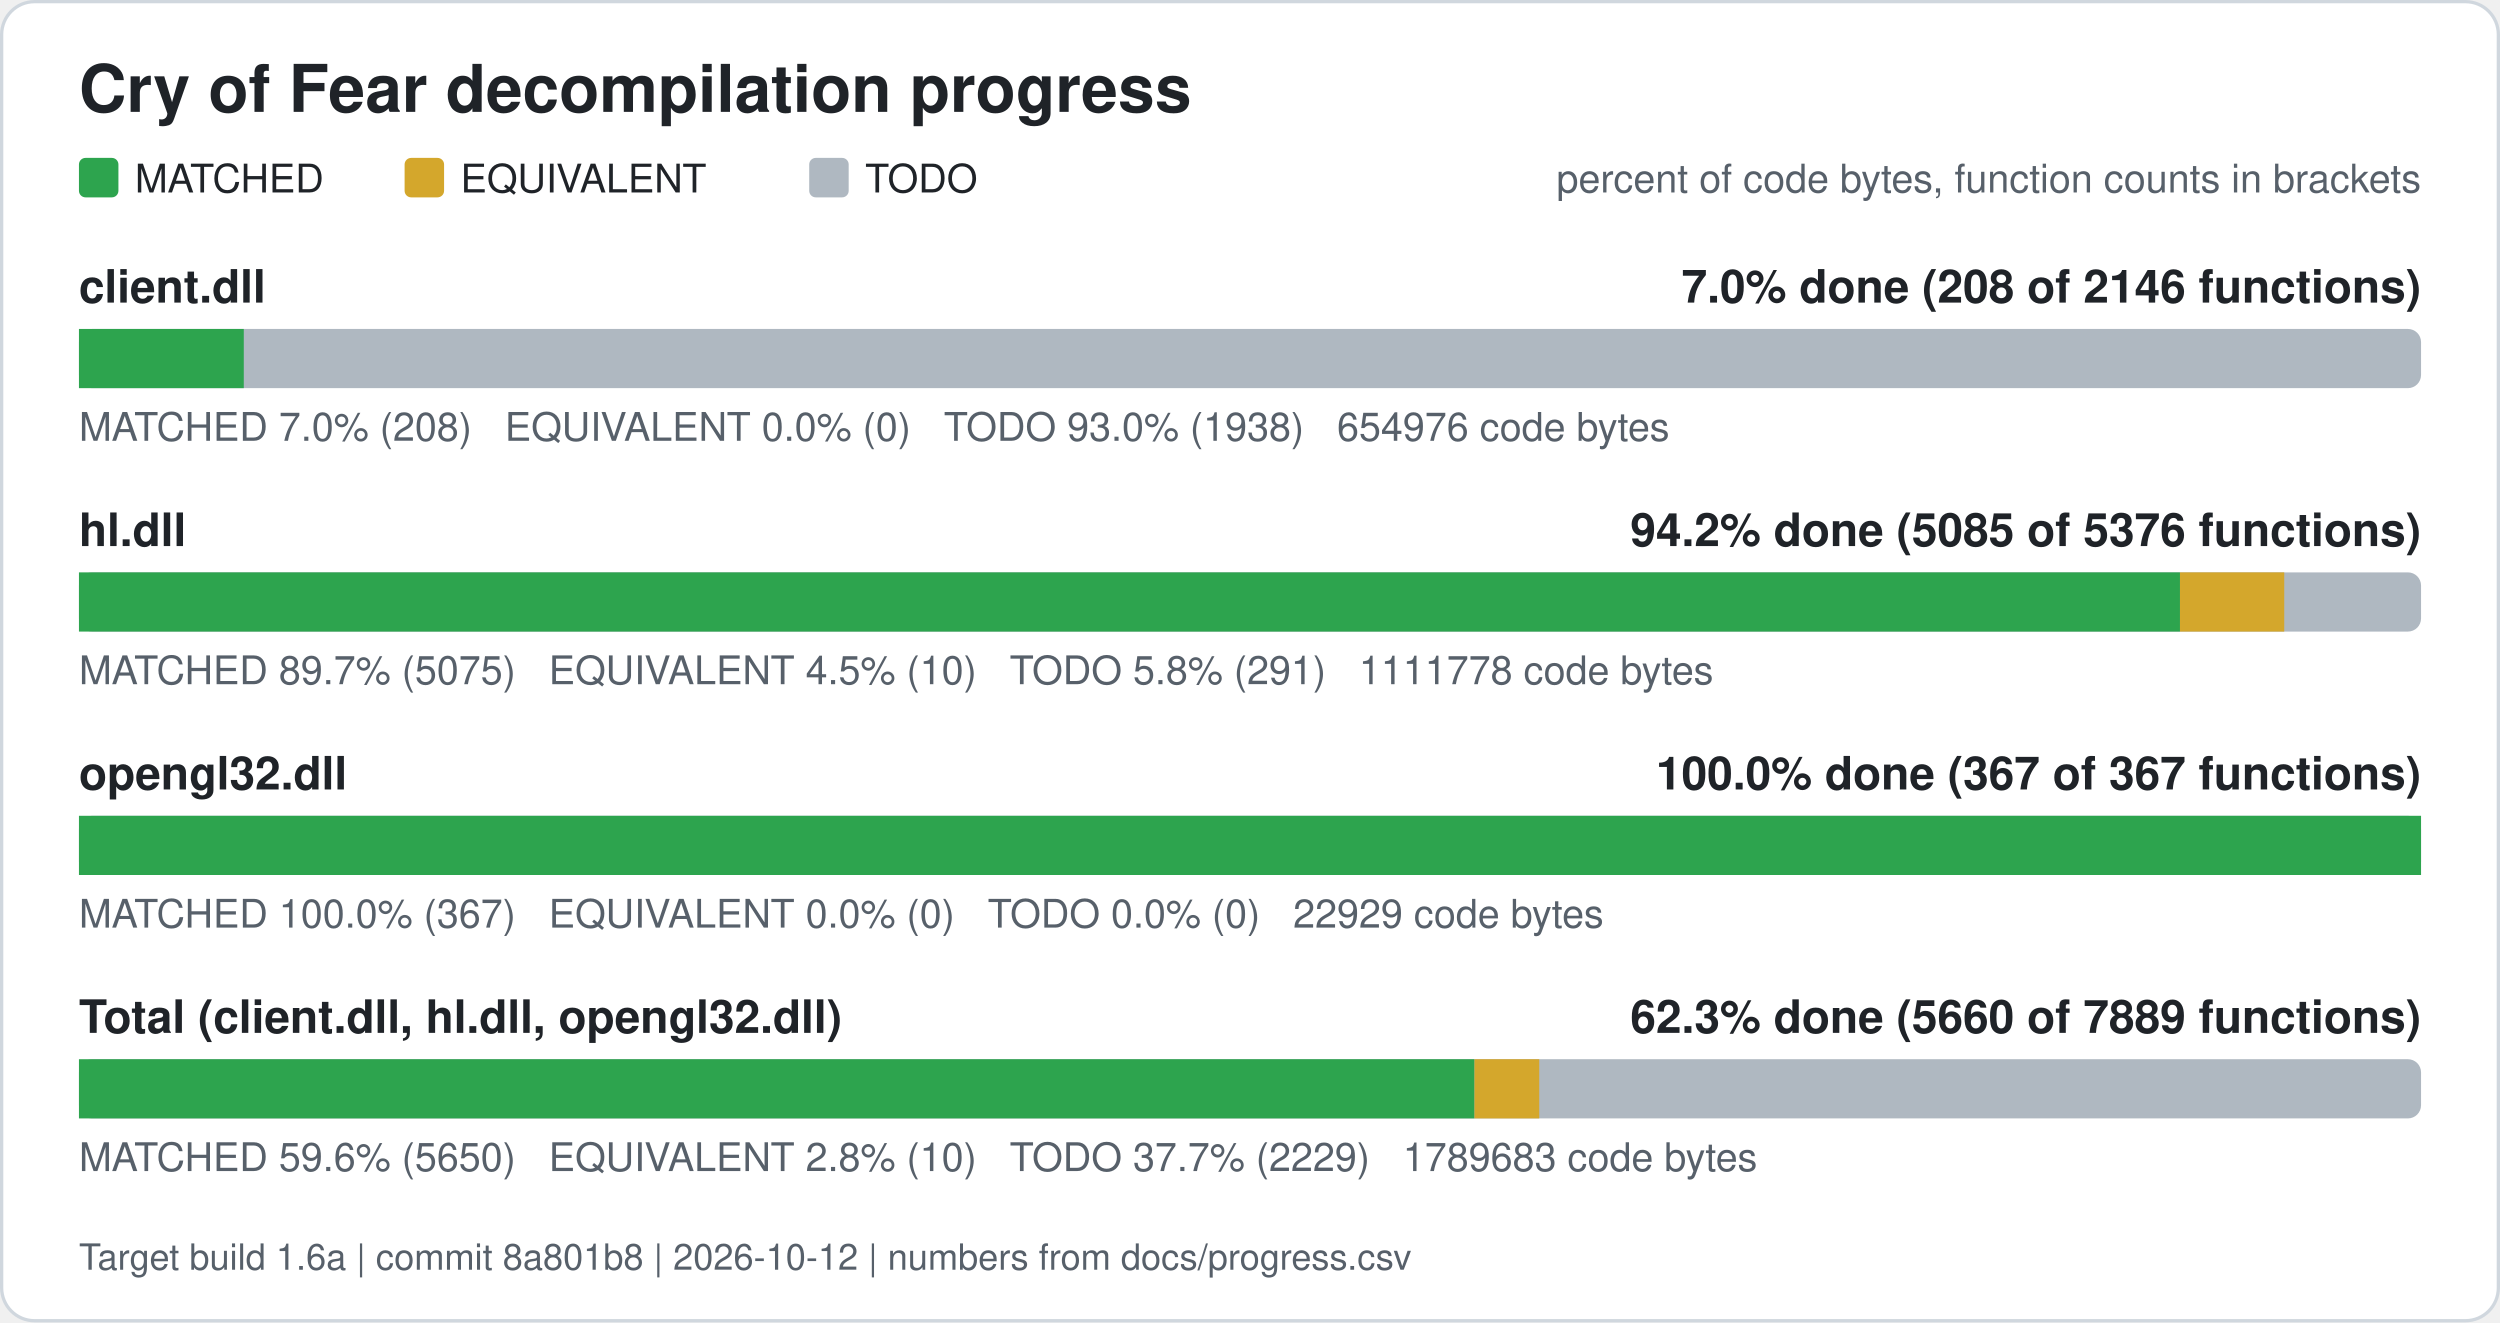
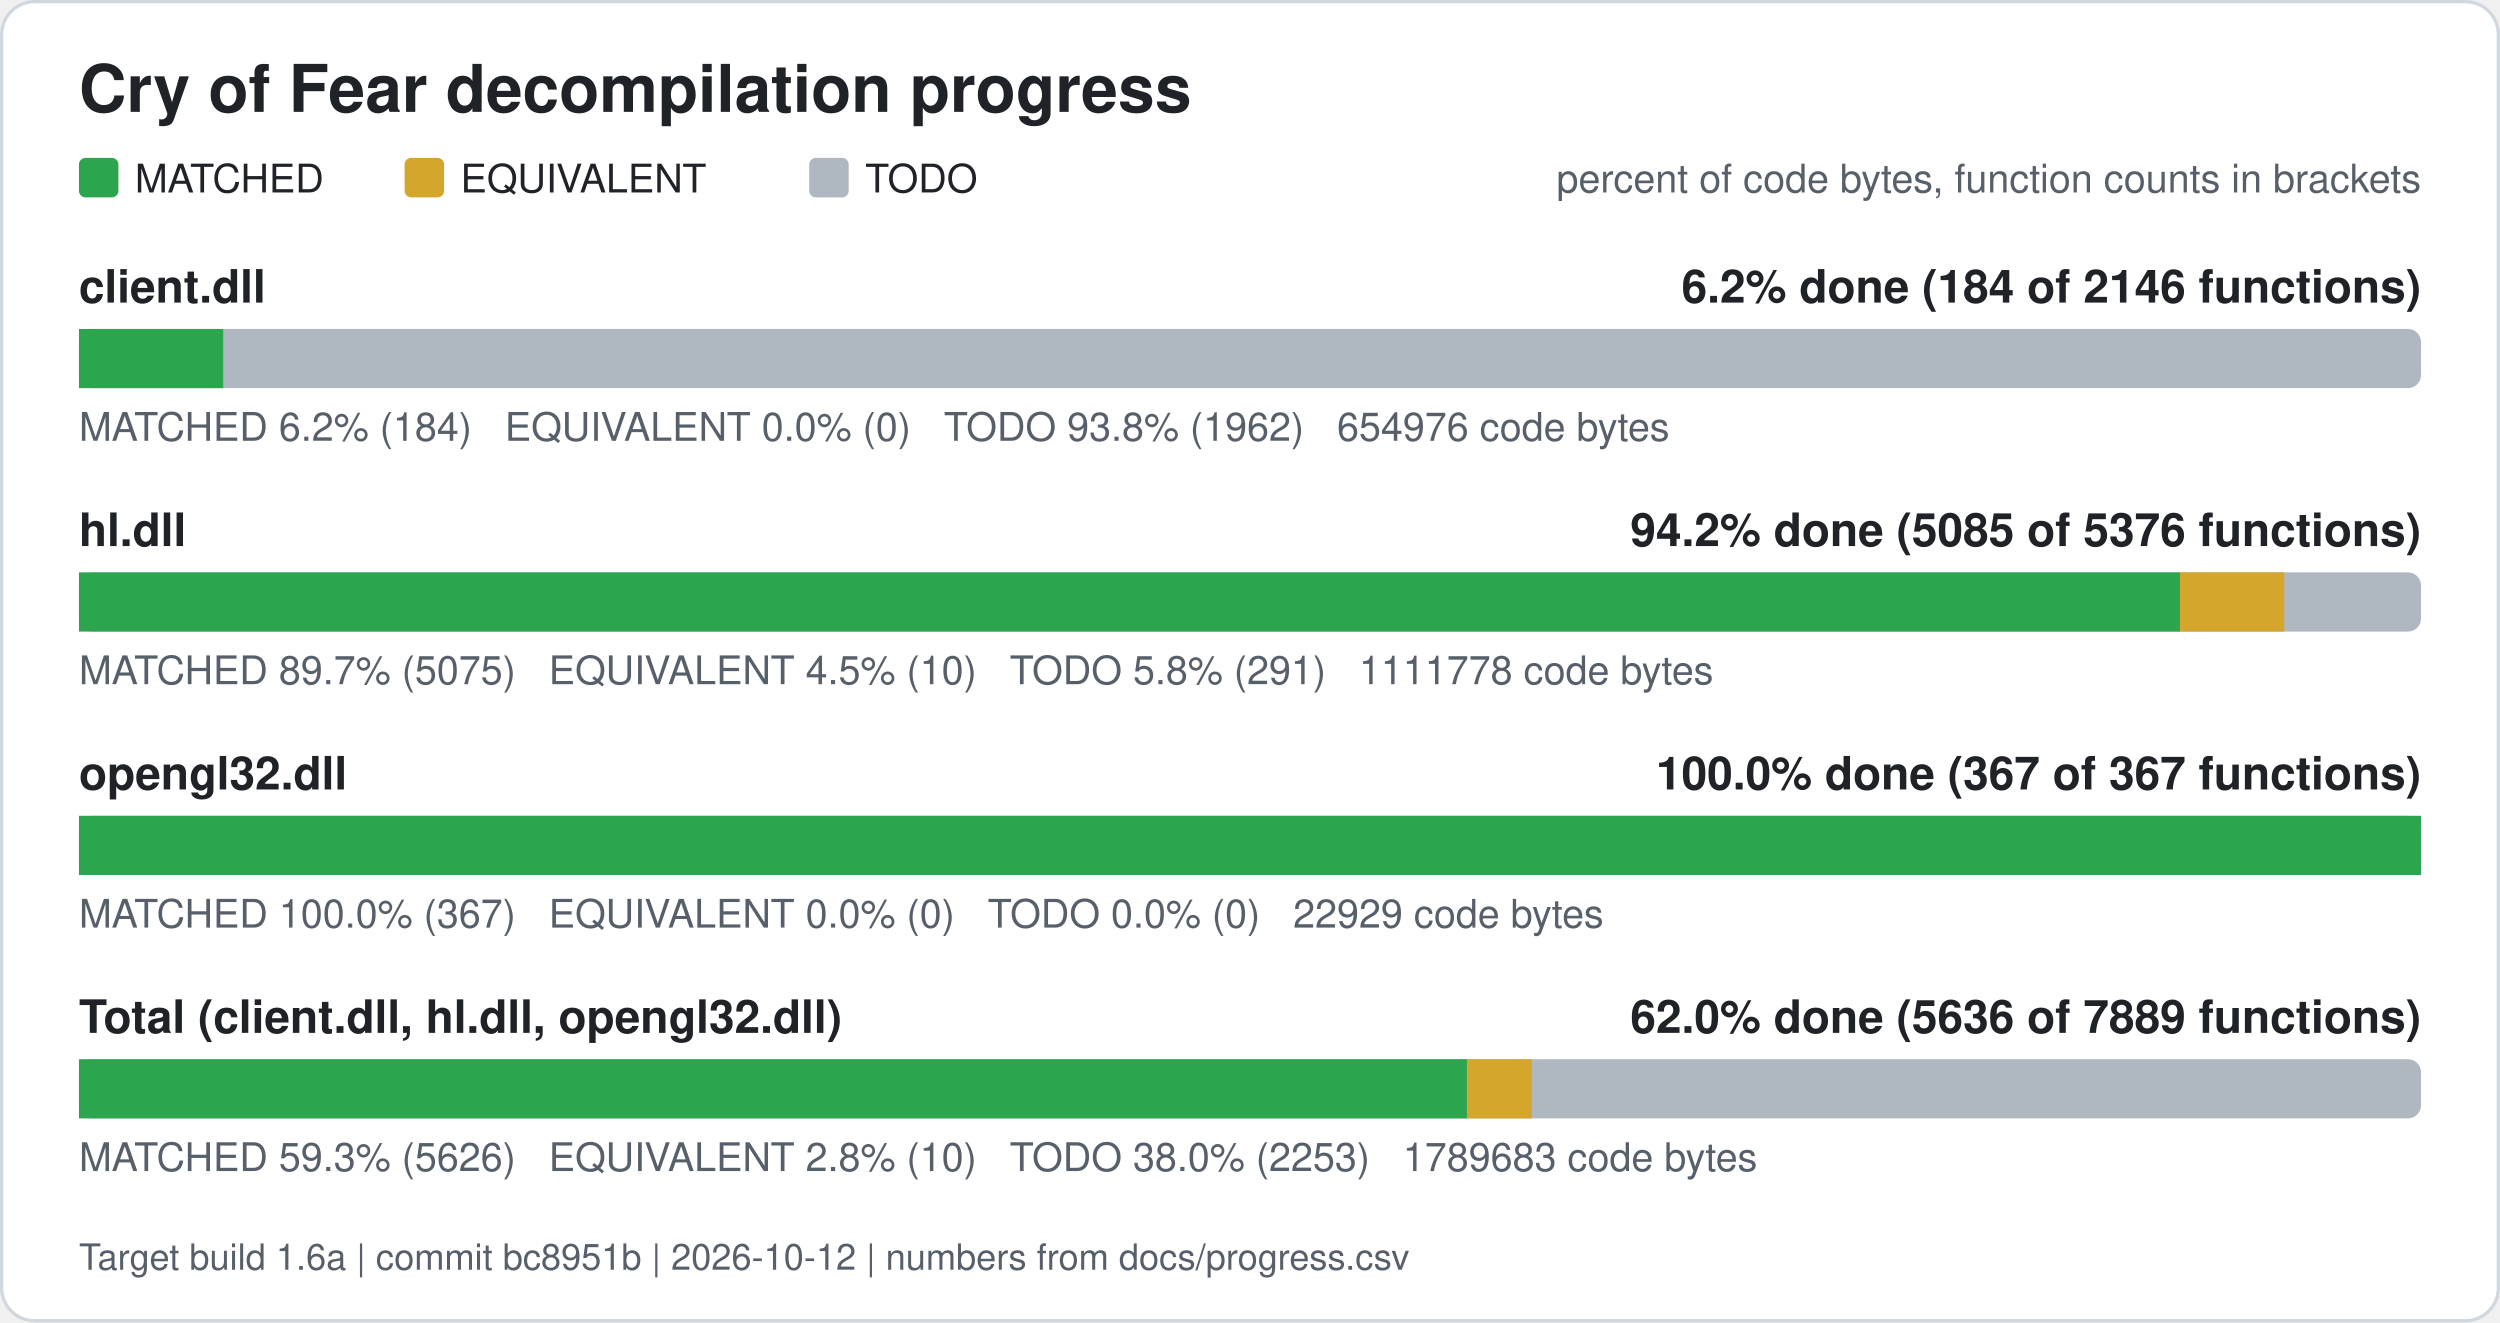
<svg xmlns="http://www.w3.org/2000/svg" width="760" height="402" viewBox="0 0 760 402" role="img" aria-label="Cry of Fear decompilation progress">
  <rect x="0.5" y="0.5" width="759" height="401" rx="10" fill="#ffffff" stroke="#d0d7de" />
  <text x="24" y="34" font-family="Segoe UI, Helvetica, Arial, sans-serif" font-size="20" font-weight="600" fill="#1f2328">Cry of Fear decompilation progress</text>
  <rect x="24" y="48" width="12" height="12" rx="2" fill="#2da44e" />
  <text x="41" y="58.5" font-family="Segoe UI, Helvetica, Arial, sans-serif" font-size="12" fill="#1f2328">MATCHED</text>
  <rect x="123" y="48" width="12" height="12" rx="2" fill="#d4a72c" />
  <text x="140" y="58.5" font-family="Segoe UI, Helvetica, Arial, sans-serif" font-size="12" fill="#1f2328">EQUIVALENT</text>
  <rect x="246" y="48" width="12" height="12" rx="2" fill="#afb8c1" />
  <text x="263" y="58.5" font-family="Segoe UI, Helvetica, Arial, sans-serif" font-size="12" fill="#1f2328">TODO</text>
  <text x="736" y="58.5" font-family="Segoe UI, Helvetica, Arial, sans-serif" font-size="12" fill="#57606a" text-anchor="end">percent of code bytes, function counts in brackets</text>
  <text x="24" y="92" font-family="Segoe UI, Helvetica, Arial, sans-serif" font-size="14" font-weight="600" fill="#1f2328">client.dll</text>
-   <text x="736" y="92" font-family="Segoe UI, Helvetica, Arial, sans-serif" font-size="14" font-weight="600" fill="#1f2328" text-anchor="end">7.0% done (208 of 2146 functions)</text>
+   <text x="736" y="92" font-family="Segoe UI, Helvetica, Arial, sans-serif" font-size="14" font-weight="600" fill="#1f2328" text-anchor="end">6.2% done (184 of 2146 functions)</text>
  <rect x="24" y="100" width="712" height="18" rx="4" fill="#afb8c1" />
-   <rect x="24.00" y="100" width="50.11" height="18" fill="#2da44e" />
-   <text x="24" y="134" font-family="Segoe UI, Helvetica, Arial, sans-serif" font-size="12" fill="#57606a" xml:space="preserve">MATCHED 7.0% (208)   EQUIVALENT 0.0% (0)   TODO 93.0% (1938)   654976 code bytes</text>
+   <rect x="24.00" y="100" width="43.86" height="18" fill="#2da44e" />
+   <text x="24" y="134" font-family="Segoe UI, Helvetica, Arial, sans-serif" font-size="12" fill="#57606a" xml:space="preserve">MATCHED 6.2% (184)   EQUIVALENT 0.0% (0)   TODO 93.8% (1962)   654976 code bytes</text>
  <text x="24" y="166" font-family="Segoe UI, Helvetica, Arial, sans-serif" font-size="14" font-weight="600" fill="#1f2328">hl.dll</text>
  <text x="736" y="166" font-family="Segoe UI, Helvetica, Arial, sans-serif" font-size="14" font-weight="600" fill="#1f2328" text-anchor="end">94.2% done (5085 of 5376 functions)</text>
  <rect x="24" y="174" width="712" height="18" rx="4" fill="#afb8c1" />
  <rect x="24.00" y="174" width="638.71" height="18" fill="#2da44e" />
  <rect x="662.71" y="174" width="31.70" height="18" fill="#d4a72c" />
  <text x="24" y="208" font-family="Segoe UI, Helvetica, Arial, sans-serif" font-size="12" fill="#57606a" xml:space="preserve">MATCHED 89.7% (5075)   EQUIVALENT 4.5% (10)   TODO 5.8% (291)   1111778 code bytes</text>
  <text x="24" y="240" font-family="Segoe UI, Helvetica, Arial, sans-serif" font-size="14" font-weight="600" fill="#1f2328">opengl32.dll</text>
  <text x="736" y="240" font-family="Segoe UI, Helvetica, Arial, sans-serif" font-size="14" font-weight="600" fill="#1f2328" text-anchor="end">100.0% done (367 of 367 functions)</text>
  <rect x="24" y="248" width="712" height="18" rx="4" fill="#afb8c1" />
  <rect x="24.00" y="248" width="712.00" height="18" fill="#2da44e" />
  <text x="24" y="282" font-family="Segoe UI, Helvetica, Arial, sans-serif" font-size="12" fill="#57606a" xml:space="preserve">MATCHED 100.0% (367)   EQUIVALENT 0.0% (0)   TODO 0.0% (0)   22929 code bytes</text>
  <text x="24" y="314" font-family="Segoe UI, Helvetica, Arial, sans-serif" font-size="14" font-weight="600" fill="#1f2328">Total (client.dll, hl.dll, opengl32.dll)</text>
-   <text x="736" y="314" font-family="Segoe UI, Helvetica, Arial, sans-serif" font-size="14" font-weight="600" fill="#1f2328" text-anchor="end">62.3% done (5660 of 7889 functions)</text>
+   <text x="736" y="314" font-family="Segoe UI, Helvetica, Arial, sans-serif" font-size="14" font-weight="600" fill="#1f2328" text-anchor="end">62.0% done (5636 of 7889 functions)</text>
  <rect x="24" y="322" width="712" height="18" rx="4" fill="#afb8c1" />
-   <rect x="24.00" y="322" width="424.24" height="18" fill="#2da44e" />
-   <rect x="448.24" y="322" width="19.69" height="18" fill="#d4a72c" />
-   <text x="24" y="356" font-family="Segoe UI, Helvetica, Arial, sans-serif" font-size="12" fill="#57606a" xml:space="preserve">MATCHED 59.6% (5650)   EQUIVALENT 2.8% (10)   TODO 37.7% (2229)   1789683 code bytes</text>
-   <text x="24" y="386" font-family="Segoe UI, Helvetica, Arial, sans-serif" font-size="11" fill="#57606a">Target build 1.6a | commit 8a801b8 | 2026-10-12 | numbers from docs/progress.csv</text>
+   <rect x="24.00" y="322" width="421.95" height="18" fill="#2da44e" />
+   <rect x="445.95" y="322" width="19.69" height="18" fill="#d4a72c" />
+   <text x="24" y="356" font-family="Segoe UI, Helvetica, Arial, sans-serif" font-size="12" fill="#57606a" xml:space="preserve">MATCHED 59.3% (5626)   EQUIVALENT 2.8% (10)   TODO 38.0% (2253)   1789683 code bytes</text>
+   <text x="24" y="386" font-family="Segoe UI, Helvetica, Arial, sans-serif" font-size="11" fill="#57606a">Target build 1.6a | commit bc8951b | 2026-10-12 | numbers from docs/progress.csv</text>
</svg>
